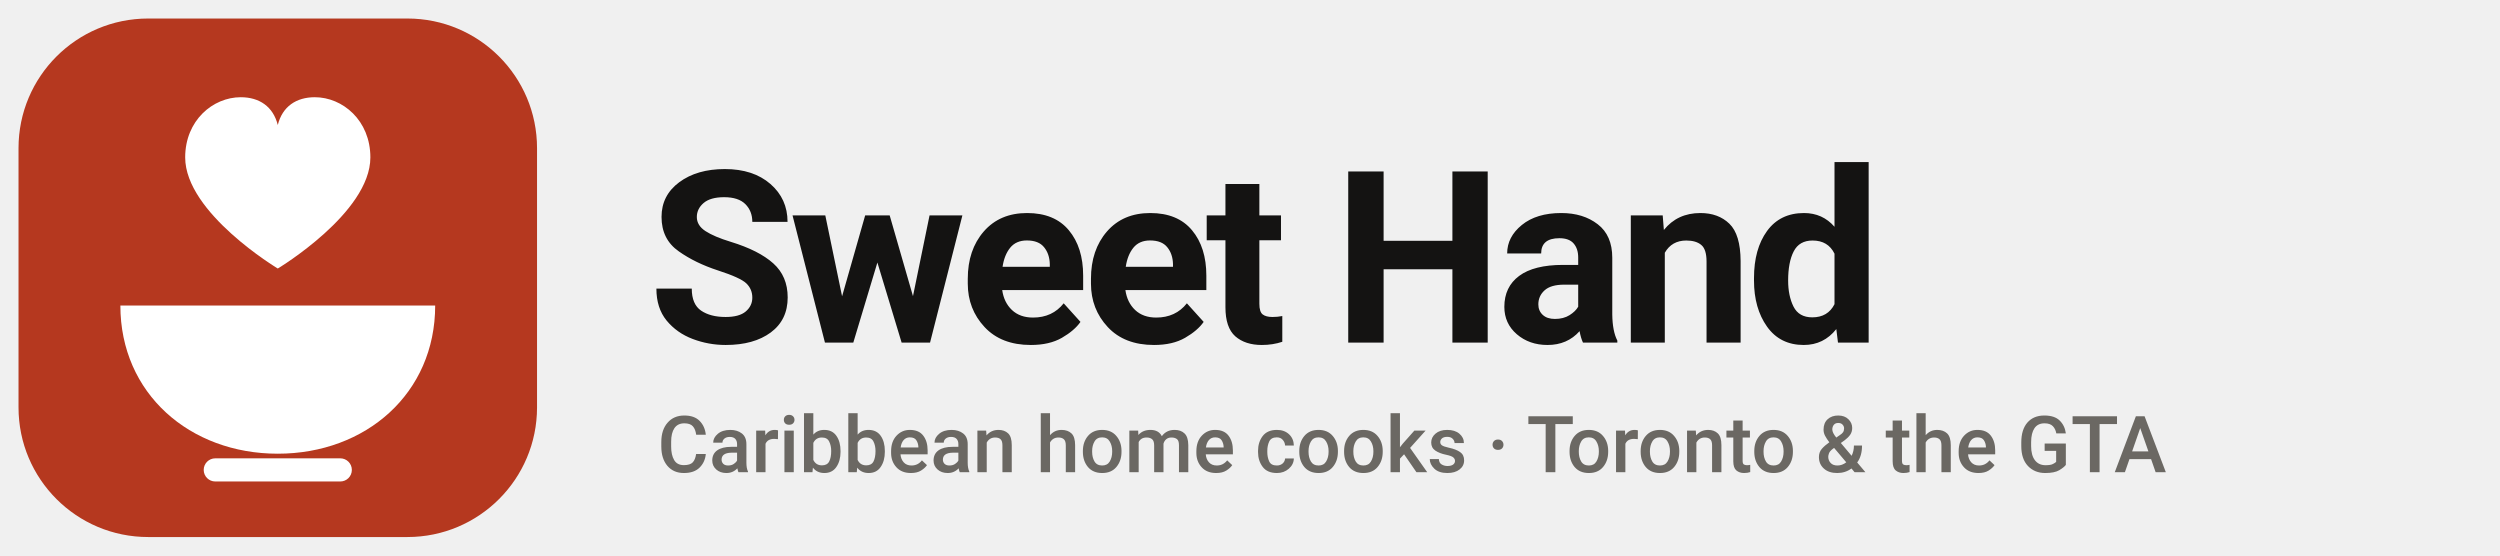
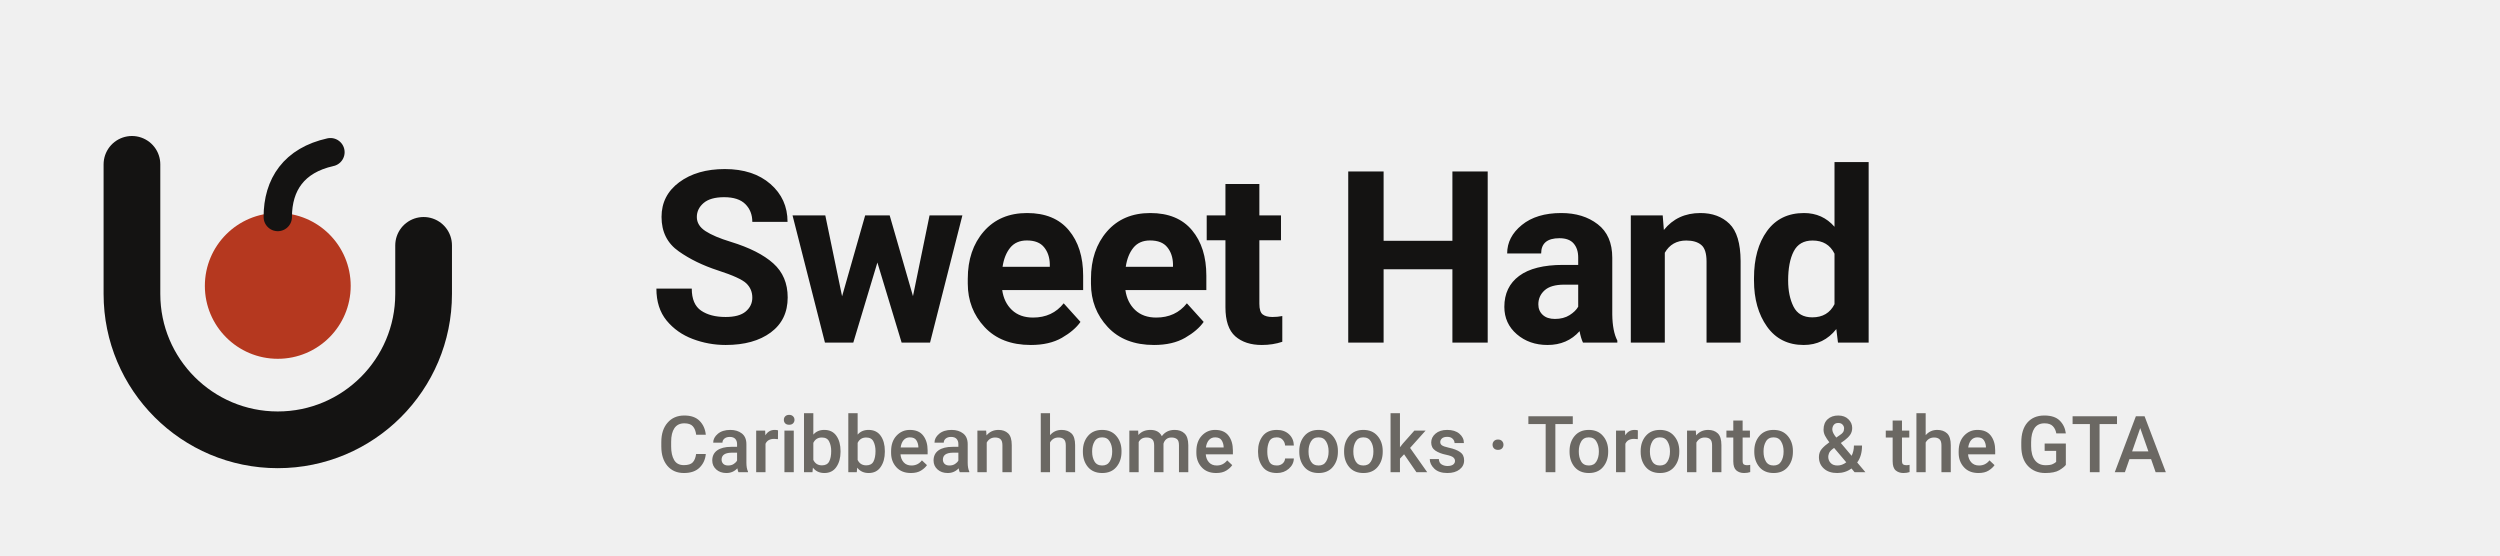
<svg xmlns="http://www.w3.org/2000/svg" width="540" height="120" viewBox="0 0 540 120" role="img" aria-labelledby="title">
-   <rect x="4" y="4" width="112" height="112" rx="28" fill="#b5381f" />
-   <path d="M60 58 C 60 58 40 46 40 34 C 40 26 46 21 52 21 C 56 21 59 23 60 27 C 61 23 64 21 68 21 C 74 21 80 26 80 34 C 80 46 60 58 60 58 Z" fill="#ffffff" />
-   <path d="M26 66 H 94 C 94 85 79 98 60 98 C 41 98 26 85 26 66 Z" fill="#ffffff" />
-   <rect x="44" y="99" width="32" height="5" rx="2.5" fill="#ffffff" />
+   <g transform="translate(4 4) scale(1.75)" fill="none" stroke="#141312" stroke-linecap="round" stroke-linejoin="round">
+     <path d="M14 18 L14 34 A18 18 0 0 0 50 34 L50 28" stroke-width="7" />
+     <circle cx="32" cy="33" r="9" fill="#b5381f" stroke="none" />
+     <path d="M32 24.5 C32 20.5 34 17.5 38.5 16.5" stroke-width="3.5" />
+   </g>
  <text x="140" y="74" font-family="Figtree, 'Avenir Next', Avenir, 'Segoe UI', system-ui, -apple-system, Roboto, 'Helvetica Neue', Arial, sans-serif" font-size="52" font-weight="700" letter-spacing="-1.5" fill="#141312">Sweet Hand</text>
  <text x="142" y="102" font-family="Figtree, 'Avenir Next', Avenir, 'Segoe UI', system-ui, -apple-system, Roboto, 'Helvetica Neue', Arial, sans-serif" font-size="17" font-weight="500" fill="#6b6863">Caribbean home cooks · Toronto &amp; the GTA</text>
</svg>
